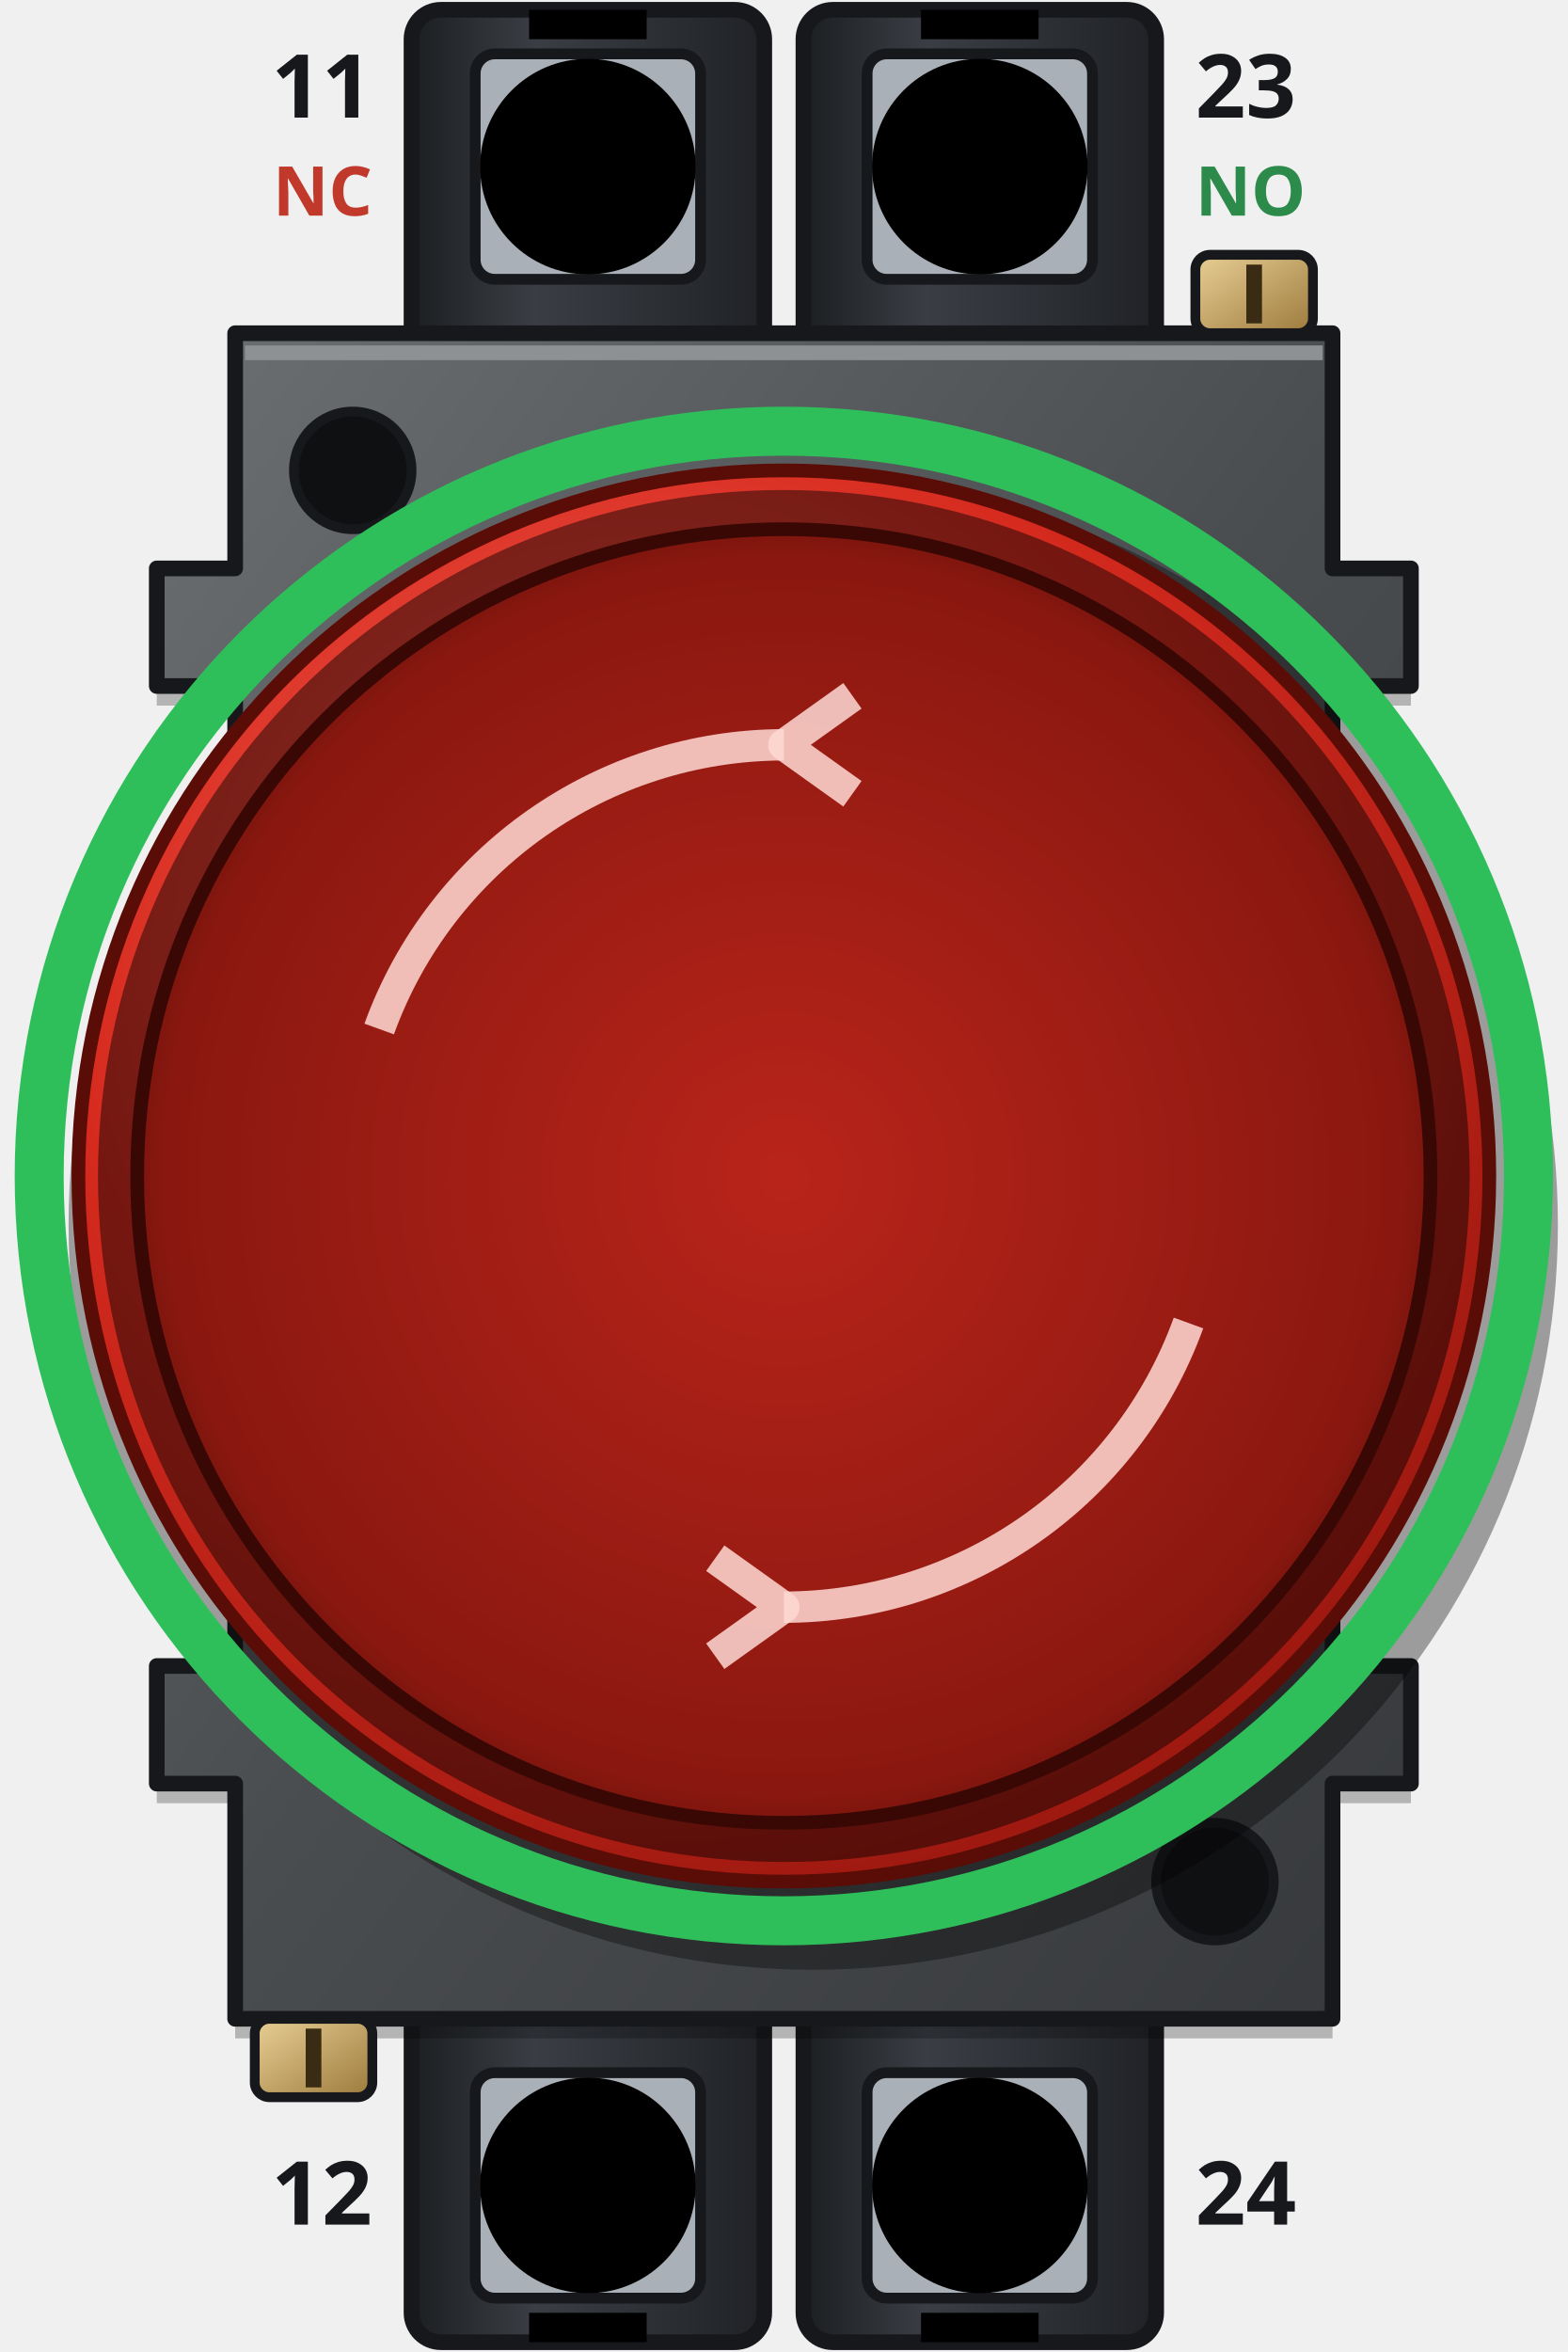
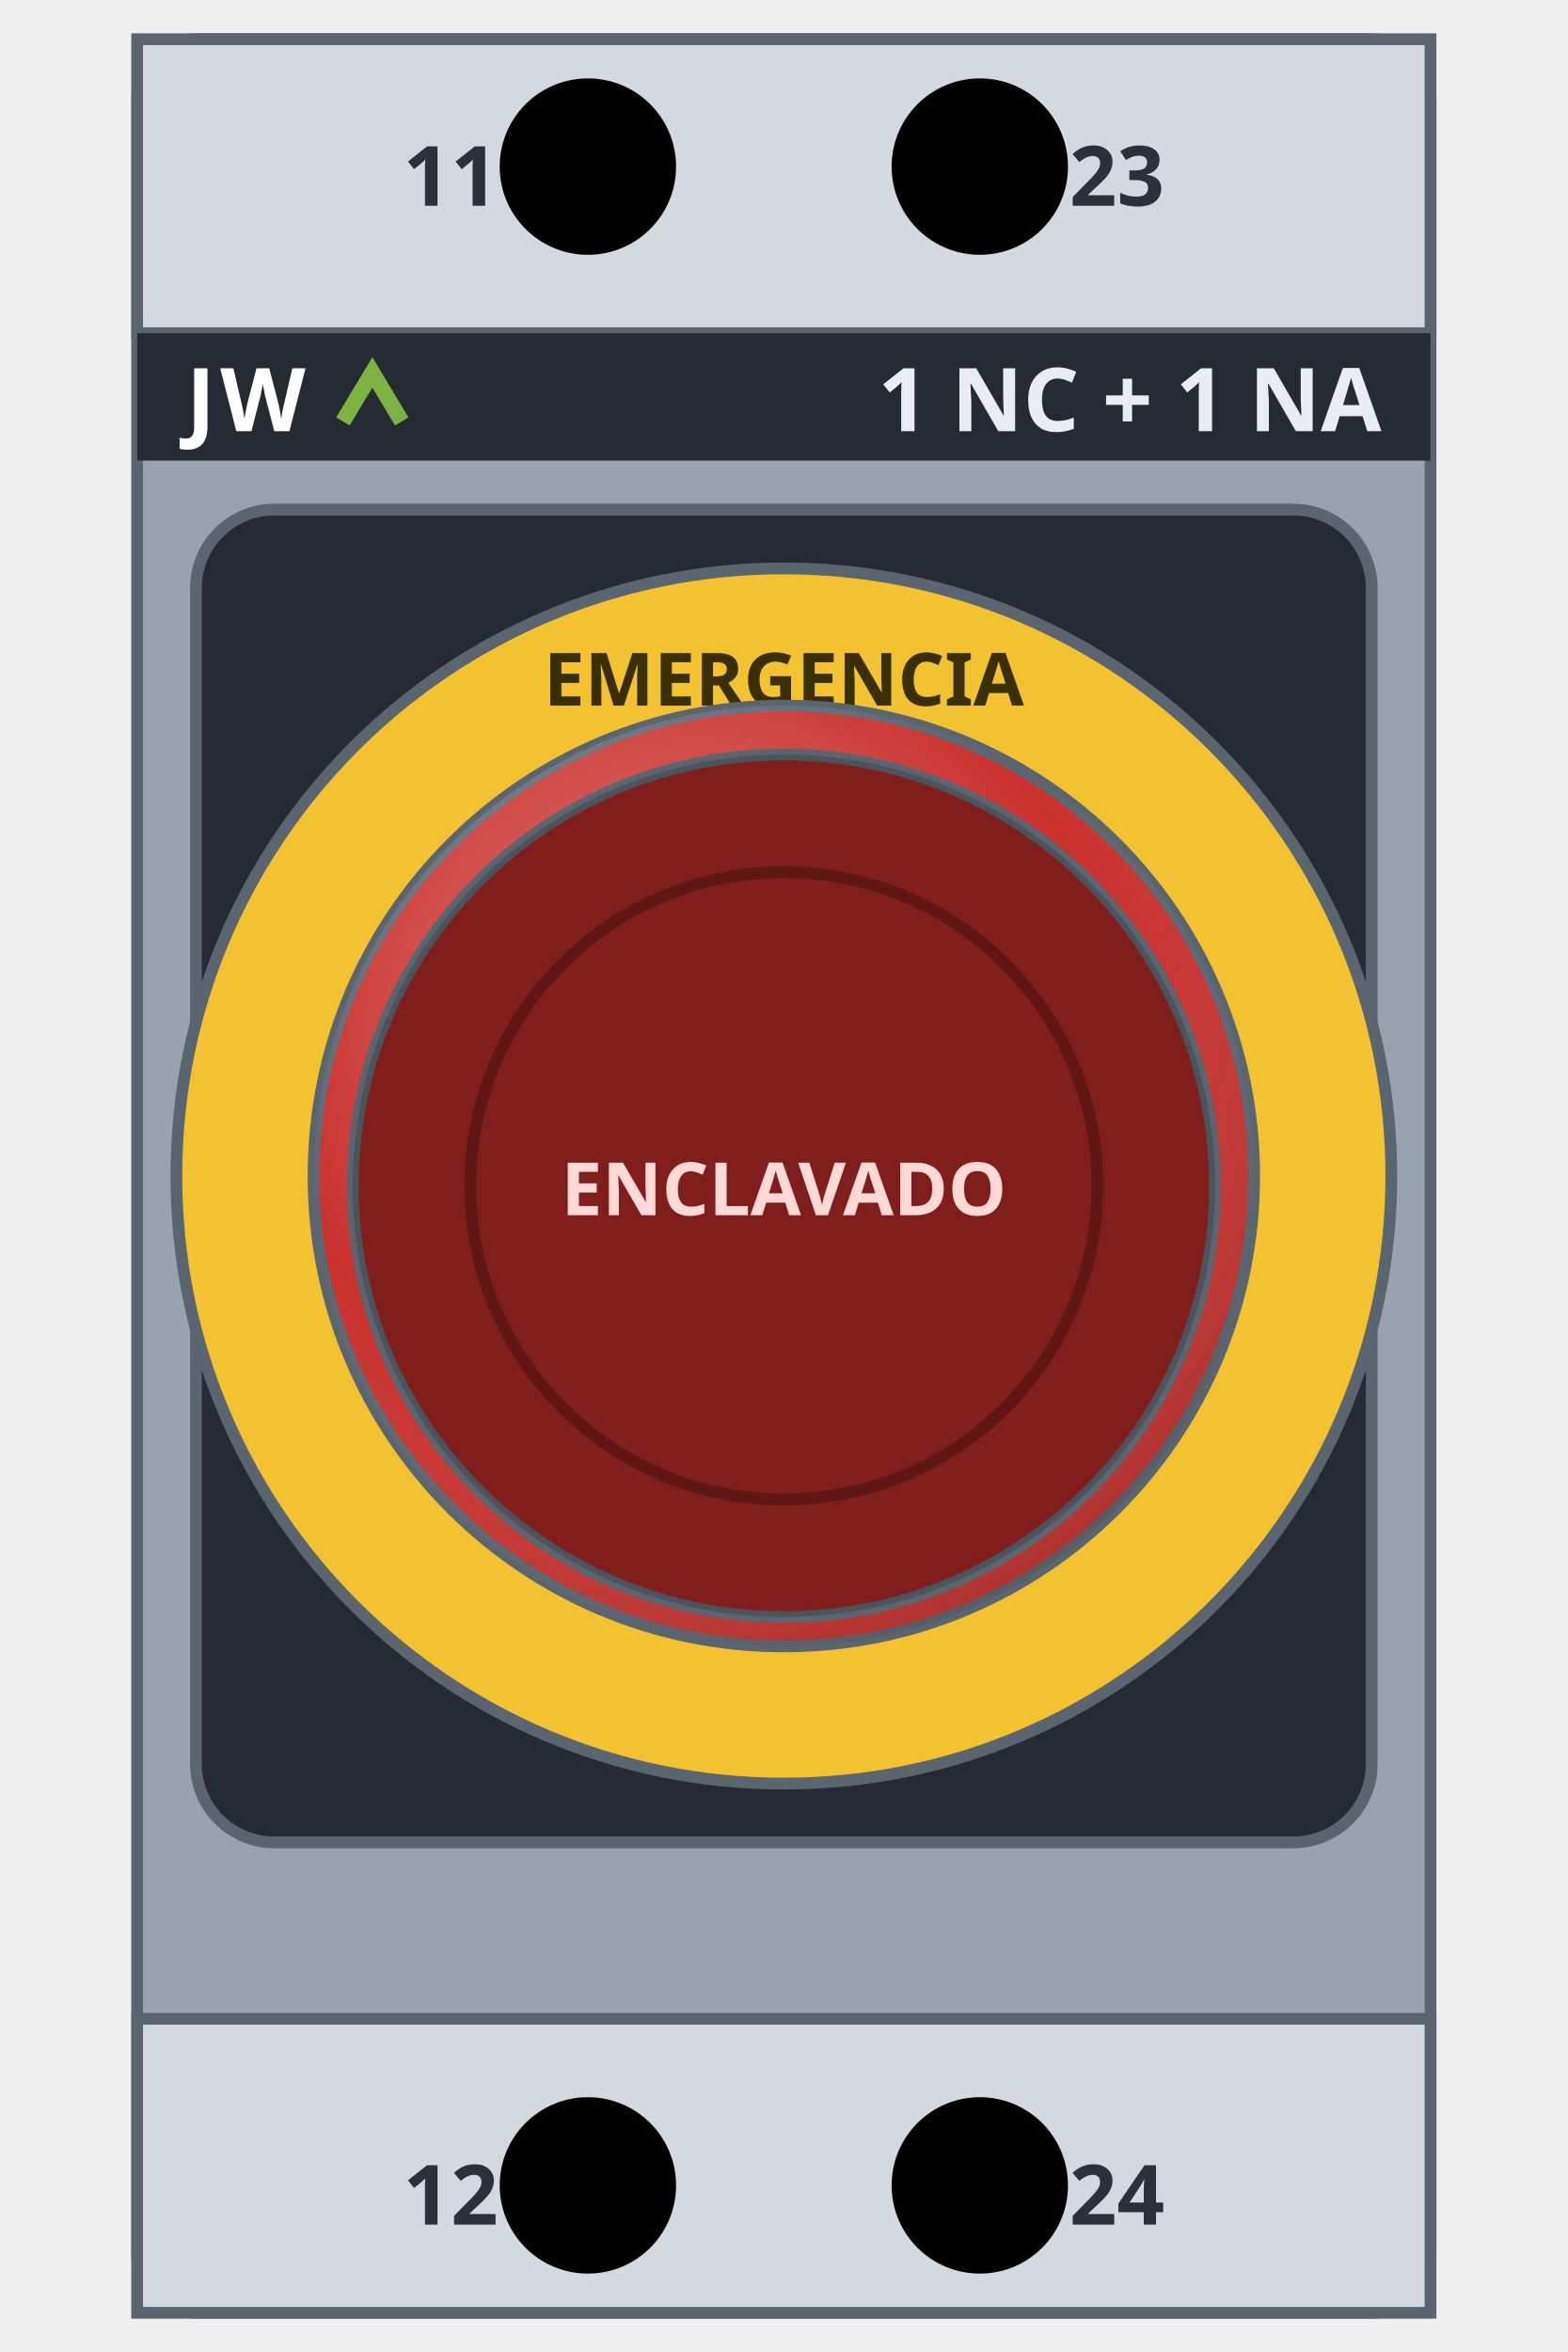
- <svg xmlns="http://www.w3.org/2000/svg" viewBox="0 0 160 240">
+ <svg xmlns="http://www.w3.org/2000/svg" viewBox="0 0 160 240" width="160" height="240" font-family="Segoe UI,Noto Sans,Arial,sans-serif">
  <defs>
-     <linearGradient id="estop-zmk" x1="0" y1="0" x2="1" y2="1">
-       <stop offset="0" stop-color="#6b6f72" />
-       <stop offset=".5" stop-color="#4a4d50" />
-       <stop offset="1" stop-color="#36383b" />
-     </linearGradient>
-     <linearGradient id="estop-chr" x1="0" y1="0" x2="1" y2="1">
-       <stop offset="0" stop-color="#fdfdfd" />
-       <stop offset=".3" stop-color="#c9ced3" />
-       <stop offset=".55" stop-color="#7f8790" />
-       <stop offset=".75" stop-color="#eef0f2" />
-       <stop offset="1" stop-color="#8a9199" />
-     </linearGradient>
-     <linearGradient id="estop-brs" x1="0" y1="0" x2="1" y2="1">
-       <stop offset="0" stop-color="#e9cf95" />
-       <stop offset="1" stop-color="#9c7a3c" />
-     </linearGradient>
-     <linearGradient id="estop-scr" x1="0" y1="0" x2="1" y2="1">
-       <stop offset="0" stop-color="#f4f6f8" />
-       <stop offset="1" stop-color="#a5acb4" />
-     </linearGradient>
-     <linearGradient id="estop-blk" x1="0" y1="0" x2="1" y2="0">
-       <stop offset="0" stop-color="#1c1e21" />
-       <stop offset=".35" stop-color="#3a3e44" />
-       <stop offset="1" stop-color="#202226" />
-     </linearGradient>
-     <radialGradient id="estop-off" cx=".45" cy=".4" r=".65">
-       <stop offset="0" stop-color="#000" stop-opacity=".35" />
-       <stop offset="1" stop-color="#000" stop-opacity=".62" />
+     <radialGradient id="jwm-shine" cx=".38" cy=".32" r=".7">
+       <stop offset="0" stop-color="#fff" stop-opacity=".95" />
+       <stop offset=".35" stop-color="#fff" stop-opacity=".35" />
+       <stop offset="1" stop-color="#fff" stop-opacity="0" />
    </radialGradient>
-     <radialGradient id="estop-on" cx=".5" cy=".5" r=".5">
-       <stop offset="0" stop-color="#fff" stop-opacity=".95" />
-       <stop offset=".35" stop-color="#fff" stop-opacity=".45" />
-       <stop offset=".8" stop-color="#fff" stop-opacity="0" />
-       <stop offset="1" stop-color="#000" stop-opacity=".15" />
-     </radialGradient>
-     <radialGradient id="estop-burn" cx=".55" cy=".5" r=".6">
-       <stop offset="0" stop-color="#1a1410" stop-opacity=".9" />
-       <stop offset=".6" stop-color="#2b211a" stop-opacity=".75" />
-       <stop offset="1" stop-color="#000" stop-opacity=".8" />
-     </radialGradient>
-     <radialGradient id="estop-dome" cx=".4" cy=".35" r=".7">
-       <stop offset="0" stop-color="#fff" stop-opacity=".25" />
+     <radialGradient id="jwm-cap" cx=".4" cy=".35" r=".75">
+       <stop offset="0" stop-color="#fff" stop-opacity=".45" />
      <stop offset=".6" stop-color="#fff" stop-opacity="0" />
-       <stop offset="1" stop-color="#000" stop-opacity=".35" />
-     </radialGradient>
-     <linearGradient id="estop-knob" x1="0" y1="0" x2="1" y2="1">
-       <stop offset="0" stop-color="#4a4f56" />
-       <stop offset=".5" stop-color="#25282c" />
-       <stop offset="1" stop-color="#121315" />
-     </linearGradient>
-     <radialGradient id="estop-mush" cx=".4" cy=".35" r=".75">
-       <stop offset="0" stop-color="#ff6b5e" />
-       <stop offset=".55" stop-color="#d62a1e" />
-       <stop offset="1" stop-color="#8e140c" />
-     </radialGradient>
-     <radialGradient id="estop-mushd" cx=".5" cy=".5" r=".6">
-       <stop offset="0" stop-color="#b9241a" />
-       <stop offset=".8" stop-color="#8a1810" />
-       <stop offset="1" stop-color="#4a0a06" />
+       <stop offset="1" stop-color="#000" stop-opacity=".25" />
    </radialGradient>
  </defs>
-   <rect x="42.0" y="1" width="36" height="238" rx="3" fill="url(#estop-blk)" stroke="#16181b" stroke-width="1.6" />
-   <rect x="54" y="1" width="12" height="3" fill="#000" />
-   <rect x="54" y="236" width="12" height="3" fill="#000" />
-   <rect x="48.5" y="5.5" width="23.0" height="23.0" rx="2" fill="#aab0b7" stroke="#16181b" stroke-width="1.1" />
-   <circle cx="60" cy="17" r="8.5" fill="url(#estop-scr)" stroke="#16181b" stroke-width="1.3" />
-   <path d="M55.3 17H64.7M60 12.3V21.7" stroke="#16181b" stroke-width="2.3" stroke-linecap="round" />
-   <rect x="48.5" y="211.5" width="23.0" height="23.0" rx="2" fill="#aab0b7" stroke="#16181b" stroke-width="1.1" />
-   <circle cx="60" cy="223" r="8.5" fill="url(#estop-scr)" stroke="#16181b" stroke-width="1.3" />
-   <path d="M55.3 223H64.7M60 218.3V227.7" stroke="#16181b" stroke-width="2.3" stroke-linecap="round" />
-   <circle class="jw-term" data-term="11" cx="60" cy="17" r="11" />
-   <circle class="jw-term" data-term="12" cx="60" cy="223" r="11" />
-   <text x="38.0" y="12" text-anchor="end" font-family="sans-serif" font-size="9" font-weight="700" fill="#16181b">11</text>
-   <text x="38.0" y="22" text-anchor="end" font-family="sans-serif" font-size="7" font-weight="800" fill="#c0392b">NC</text>
-   <text x="38.0" y="227" text-anchor="end" font-family="sans-serif" font-size="9" font-weight="700" fill="#16181b">12</text>
-   <rect x="82.0" y="1" width="36" height="238" rx="3" fill="url(#estop-blk)" stroke="#16181b" stroke-width="1.6" />
-   <rect x="94" y="1" width="12" height="3" fill="#000" />
-   <rect x="94" y="236" width="12" height="3" fill="#000" />
-   <rect x="88.5" y="5.5" width="23.0" height="23.0" rx="2" fill="#aab0b7" stroke="#16181b" stroke-width="1.1" />
-   <circle cx="100" cy="17" r="8.5" fill="url(#estop-scr)" stroke="#16181b" stroke-width="1.3" />
-   <path d="M95.3 17H104.7M100 12.3V21.7" stroke="#16181b" stroke-width="2.3" stroke-linecap="round" />
-   <rect x="88.5" y="211.5" width="23.0" height="23.0" rx="2" fill="#aab0b7" stroke="#16181b" stroke-width="1.1" />
-   <circle cx="100" cy="223" r="8.5" fill="url(#estop-scr)" stroke="#16181b" stroke-width="1.3" />
-   <path d="M95.3 223H104.7M100 218.3V227.7" stroke="#16181b" stroke-width="2.3" stroke-linecap="round" />
-   <circle class="jw-term" data-term="23" cx="100" cy="17" r="11" />
-   <circle class="jw-term" data-term="24" cx="100" cy="223" r="11" />
-   <text x="122.0" y="12" text-anchor="start" font-family="sans-serif" font-size="9" font-weight="700" fill="#16181b">23</text>
-   <text x="122.0" y="22" text-anchor="start" font-family="sans-serif" font-size="7" font-weight="800" fill="#2c8a4a">NO</text>
-   <text x="122.0" y="227" text-anchor="start" font-family="sans-serif" font-size="9" font-weight="700" fill="#16181b">24</text>
-   <path d="M24 34 H136 V58 H144 V70 H136 V170 H144 V182 H136 V206 H24 V182 H16 V170 H24 V70 H16 V58 H24 Z" transform="translate(0 2)" fill="#000" opacity=".25" />
-   <path d="M24 34 H136 V58 H144 V70 H136 V170 H144 V182 H136 V206 H24 V182 H16 V170 H24 V70 H16 V58 H24 Z" fill="url(#estop-zmk)" stroke="#16181b" stroke-width="1.6" stroke-linejoin="round" />
-   <path d="M25 36 H135" stroke="#8d9194" stroke-width="1.5" />
-   <circle cx="36" cy="48" r="6" fill="#0f1012" stroke="#16181b" />
-   <circle cx="124" cy="192" r="6" fill="#0f1012" stroke="#16181b" />
-   <rect x="122" y="26" width="12" height="8" rx="1.5" fill="url(#estop-brs)" stroke="#16181b" />
-   <line x1="128" y1="27" x2="128" y2="33" stroke="#3a2c14" stroke-width="1.6" />
-   <rect x="26" y="206" width="12" height="8" rx="1.5" fill="url(#estop-brs)" stroke="#16181b" />
-   <line x1="32" y1="207" x2="32" y2="213" stroke="#3a2c14" stroke-width="1.6" />
-   <circle cx="80" cy="122" r="62" fill="#000" opacity=".3" />
-   <circle cx="80" cy="120" r="62" fill="url(#estop-chr)" stroke="#16181b" stroke-width="1.4" />
-   <circle cx="80" cy="120" r="56.5" fill="#0d0e10" />
-   <g data-action="press" data-kind="toggle">
-     <circle cx="80" cy="120" r="78" fill="#000" opacity="0" />
+   <rect x="14" y="4" width="132" height="232" rx="6" fill="#9aa3ad" stroke="#5b6570" stroke-width="1.2" />
+   <rect x="14" y="4" width="132" height="30" fill="#d4d9df" stroke="#5b6570" stroke-width="1.2" />
+   <rect x="14" y="206" width="132" height="30" fill="#d4d9df" stroke="#5b6570" stroke-width="1.2" />
+   <circle cx="60" cy="17" r="8" fill="#f4f6f8" stroke="#5b6570" stroke-width="1.2" />
+   <circle cx="60" cy="17" r="5.8" fill="none" stroke="#c9cfd6" stroke-width="1" />
+   <path d="M56.0 17h8 M60 13.0v8" fill="none" stroke="#39414b" stroke-width="1.8" stroke-linecap="round" />
+   <circle class="jw-term" data-term="11" cx="60" cy="17" r="9" />
+   <circle cx="100" cy="17" r="8" fill="#f4f6f8" stroke="#5b6570" stroke-width="1.2" />
+   <circle cx="100" cy="17" r="5.8" fill="none" stroke="#c9cfd6" stroke-width="1" />
+   <path d="M96.0 17h8 M100 13.0v8" fill="none" stroke="#39414b" stroke-width="1.8" stroke-linecap="round" />
+   <circle class="jw-term" data-term="23" cx="100" cy="17" r="9" />
+   <circle cx="60" cy="223" r="8" fill="#f4f6f8" stroke="#5b6570" stroke-width="1.2" />
+   <circle cx="60" cy="223" r="5.8" fill="none" stroke="#c9cfd6" stroke-width="1" />
+   <path d="M56.0 223h8 M60 219.0v8" fill="none" stroke="#39414b" stroke-width="1.8" stroke-linecap="round" />
+   <circle class="jw-term" data-term="12" cx="60" cy="223" r="9" />
+   <circle cx="100" cy="223" r="8" fill="#f4f6f8" stroke="#5b6570" stroke-width="1.2" />
+   <circle cx="100" cy="223" r="5.8" fill="none" stroke="#c9cfd6" stroke-width="1" />
+   <path d="M96.0 223h8 M100 219.0v8" fill="none" stroke="#39414b" stroke-width="1.8" stroke-linecap="round" />
+   <circle class="jw-term" data-term="24" cx="100" cy="223" r="9" />
+   <text x="46" y="21" font-size="8.5" font-weight="700" fill="#2b3138" text-anchor="middle">11</text>
+   <text x="114" y="21" font-size="8.5" font-weight="700" fill="#2b3138" text-anchor="middle">23</text>
+   <text x="46" y="227" font-size="8.5" font-weight="700" fill="#2b3138" text-anchor="middle">12</text>
+   <text x="114" y="227" font-size="8.5" font-weight="700" fill="#2b3138" text-anchor="middle">24</text>
+   <rect x="14" y="34" width="132" height="13" fill="#262b33" />
+   <text x="19" y="44" font-size="9" font-weight="800" fill="#fff" text-anchor="start" letter-spacing=".5">JW</text>
+   <path d="M35 43 l3 -5 l3 5" fill="none" stroke="#7cb342" stroke-width="1.6" />
+   <text x="141" y="44" font-size="9" font-weight="700" fill="#e9edf1" text-anchor="end">1 NC + 1 NA</text>
+   <rect x="20" y="52" width="120" height="136" rx="8" fill="#262b33" stroke="#5b6570" stroke-width="1.2" />
+   <circle cx="80" cy="120" r="62" fill="#f2c230" stroke="#5b6570" stroke-width="1.2" />
+   <text x="80" y="72" font-size="7.5" font-weight="800" fill="#3a2f00" text-anchor="middle">EMERGENCIA</text>
+   <g data-action="press" data-kind="toggle" style="cursor:pointer">
    <g data-show="!out.pressed">
-       <circle cx="83" cy="125" r="76" fill="#000" opacity=".35" />
-       <circle cx="80" cy="120" r="76" fill="none" stroke="#2fbf5a" stroke-width="5" />
-       <circle cx="80" cy="120" r="72" fill="url(#estop-mush)" stroke="#5a0c06" stroke-width="1.4" />
-       <path d="M24 92 A62 62 0 0 1 62 60" fill="none" stroke="#fff" stroke-width="3" opacity=".35" stroke-linecap="round" />
+       <circle cx="80" cy="120" r="22" fill="#3d9a4a" stroke="#5b6570" stroke-width="1.2" />
+       <circle cx="80" cy="120" r="48" fill="#c9302c" stroke="#5b6570" stroke-width="1.2" />
+       <circle cx="80" cy="120" r="48" fill="url(#jwm-cap)" stroke="none" stroke-width="0" />
+       <circle cx="80" cy="120" r="36" fill="none" stroke="#000" stroke-width="1.2" opacity=".18" />
    </g>
    <g data-show="out.pressed">
-       <circle cx="80" cy="120" r="70" fill="#000" opacity=".45" />
-       <circle cx="80" cy="120" r="66" fill="url(#estop-mushd)" stroke="#3a0804" stroke-width="1.4" />
+       <circle cx="80" cy="121" r="44" fill="#9c2421" stroke="#5b6570" stroke-width="1.2" />
+       <circle cx="80" cy="121" r="44" fill="#000" stroke="none" stroke-width="0" opacity=".18" />
+       <circle cx="80" cy="121" r="32" fill="none" stroke="#000" stroke-width="1.2" opacity=".25" />
+       <text x="80" y="124" font-size="7.5" font-weight="800" fill="#ffd9d6" text-anchor="middle">ENCLAVADO</text>
    </g>
-     <path d="M38.7 105.0 A44 44 0 0 1 80.0 76.0" fill="none" stroke="#ffd9d4" stroke-width="3.2" opacity=".85" />
-     <path d="M87.0 81.0 L80.0 76.0 L87.0 71.0" fill="none" stroke="#ffd9d4" stroke-width="3.2" opacity=".85" stroke-linejoin="round" />
-     <path d="M121.3 135.0 A44 44 0 0 1 80.0 164.0" fill="none" stroke="#ffd9d4" stroke-width="3.2" opacity=".85" />
-     <path d="M73.0 159.0 L80.0 164.0 L73.0 169.0" fill="none" stroke="#ffd9d4" stroke-width="3.2" opacity=".85" stroke-linejoin="round" />
  </g>
</svg>
